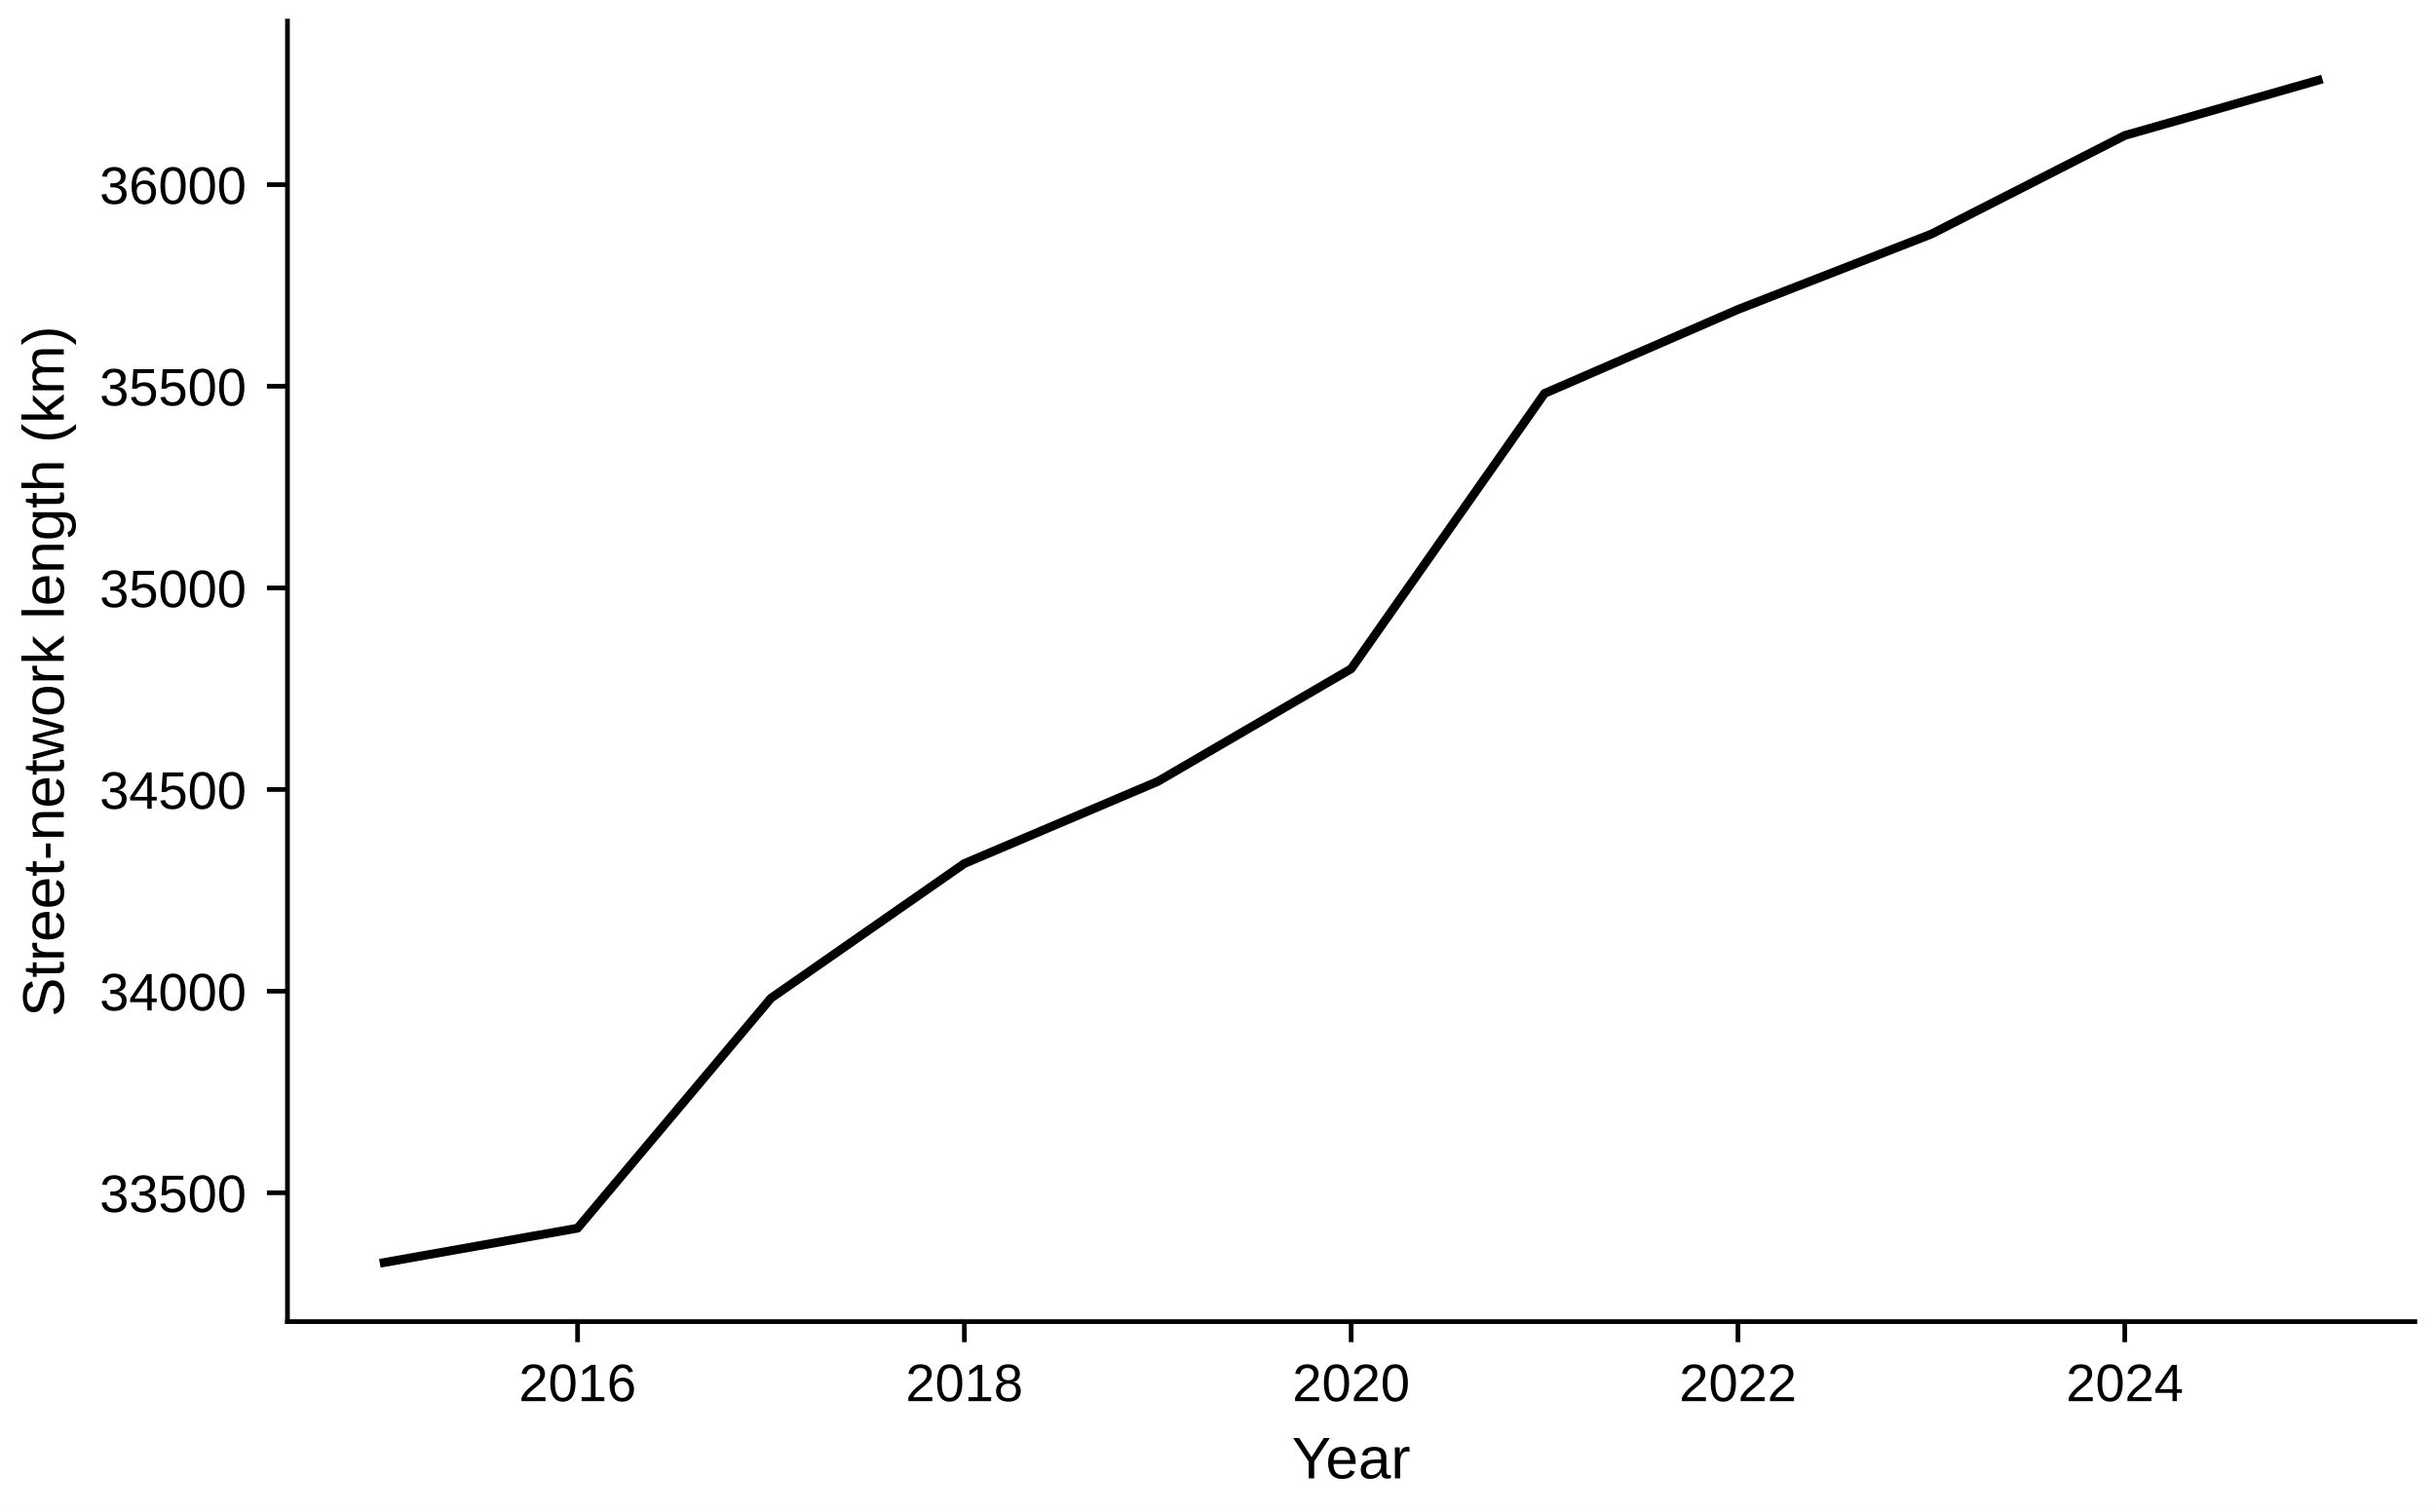
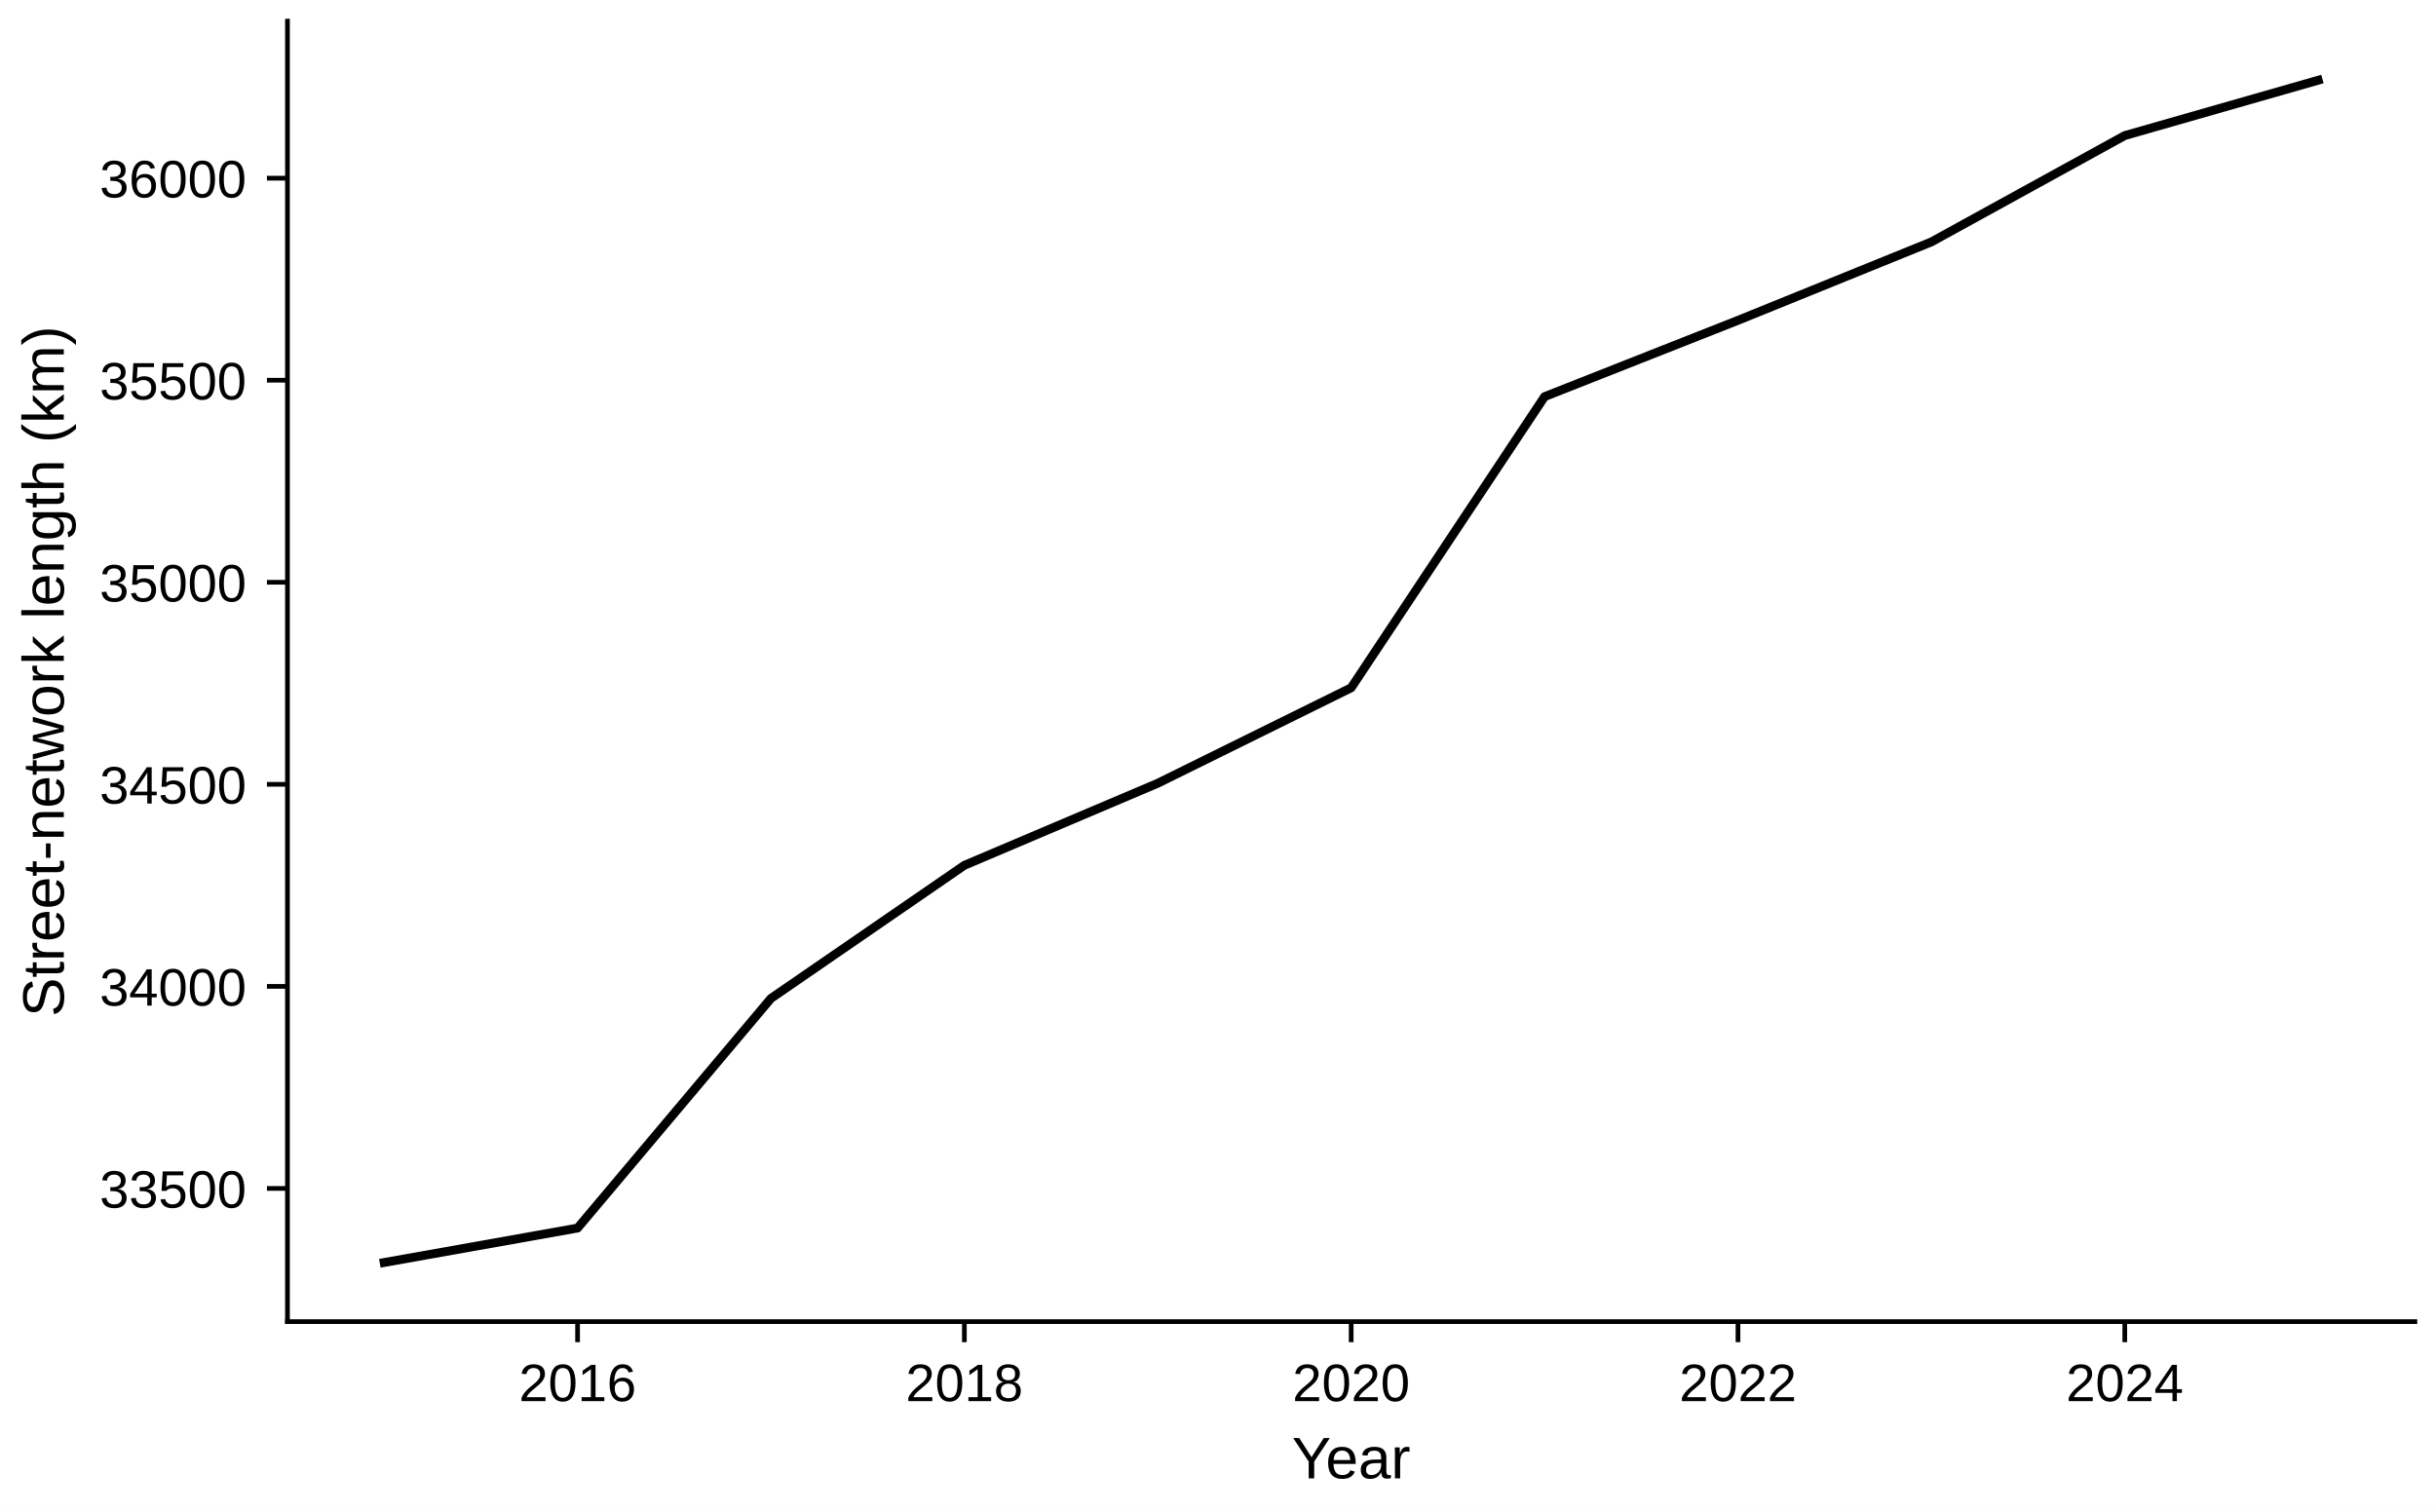
<svg xmlns="http://www.w3.org/2000/svg" xmlns:xlink="http://www.w3.org/1999/xlink" width="415.309pt" height="257.791pt" viewBox="0 0 415.309 257.791" version="1.1">
  <defs>
    <style type="text/css">*{stroke-linejoin: round; stroke-linecap: butt}</style>
  </defs>
  <g id="figure_1">
    <g id="patch_1">
      <path d="M 0 257.791  L 415.309 257.791  L 415.309 0  L 0 0  z " style="fill: #ffffff" />
    </g>
    <g id="axes_1">
      <g id="patch_2">
        <path d="M 49.009 225.36  L 411.709 225.36  L 411.709 3.6  L 49.009 3.6  z " style="fill: #ffffff" />
      </g>
      <g id="matplotlib.axis_1">
        <g id="xtick_1">
          <g id="line2d_1">
            <defs>
-               <path id="mbc52536175" d="M 0 0  L 0 3.5  " style="stroke: #000000; stroke-width: 0.8" />
+               <path id="m206e441a20" d="M 0 0  L 0 3.5  " style="stroke: #000000; stroke-width: 0.8" />
            </defs>
            <g>
-               <use xlink:href="#mbc52536175" x="98.468" y="225.36" style="stroke: #000000; stroke-width: 0.8" />
+               <use xlink:href="#m206e441a20" x="98.468" y="225.36" style="stroke: #000000; stroke-width: 0.8" />
            </g>
          </g>
          <g id="text_1">
            <text style="font-size: 9px; font-family: 'Arial', 'Helvetica', 'DejaVu Sans', sans-serif; text-anchor: middle" x="98.468" y="238.912" transform="rotate(-0 98.46827 238.9122)">2016</text>
          </g>
        </g>
        <g id="xtick_2">
          <g id="line2d_2">
            <g>
-               <use xlink:href="#mbc52536175" x="164.414" y="225.36" style="stroke: #000000; stroke-width: 0.8" />
+               <use xlink:href="#m206e441a20" x="164.414" y="225.36" style="stroke: #000000; stroke-width: 0.8" />
            </g>
          </g>
          <g id="text_2">
            <text style="font-size: 9px; font-family: 'Arial', 'Helvetica', 'DejaVu Sans', sans-serif; text-anchor: middle" x="164.414" y="238.912" transform="rotate(-0 164.4137 238.9122)">2018</text>
          </g>
        </g>
        <g id="xtick_3">
          <g id="line2d_3">
            <g>
-               <use xlink:href="#mbc52536175" x="230.359" y="225.36" style="stroke: #000000; stroke-width: 0.8" />
+               <use xlink:href="#m206e441a20" x="230.359" y="225.36" style="stroke: #000000; stroke-width: 0.8" />
            </g>
          </g>
          <g id="text_3">
            <text style="font-size: 9px; font-family: 'Arial', 'Helvetica', 'DejaVu Sans', sans-serif; text-anchor: middle" x="230.359" y="238.912" transform="rotate(-0 230.3592 238.9122)">2020</text>
          </g>
        </g>
        <g id="xtick_4">
          <g id="line2d_4">
            <g>
-               <use xlink:href="#mbc52536175" x="296.305" y="225.36" style="stroke: #000000; stroke-width: 0.8" />
+               <use xlink:href="#m206e441a20" x="296.305" y="225.36" style="stroke: #000000; stroke-width: 0.8" />
            </g>
          </g>
          <g id="text_4">
            <text style="font-size: 9px; font-family: 'Arial', 'Helvetica', 'DejaVu Sans', sans-serif; text-anchor: middle" x="296.305" y="238.912" transform="rotate(-0 296.3046 238.9122)">2022</text>
          </g>
        </g>
        <g id="xtick_5">
          <g id="line2d_5">
            <g>
-               <use xlink:href="#mbc52536175" x="362.25" y="225.36" style="stroke: #000000; stroke-width: 0.8" />
+               <use xlink:href="#m206e441a20" x="362.25" y="225.36" style="stroke: #000000; stroke-width: 0.8" />
            </g>
          </g>
          <g id="text_5">
            <text style="font-size: 9px; font-family: 'Arial', 'Helvetica', 'DejaVu Sans', sans-serif; text-anchor: middle" x="362.25" y="238.912" transform="rotate(-0 362.2501 238.9122)">2024</text>
          </g>
        </g>
        <g id="text_6">
          <text style="font-size: 10px; font-family: 'Arial', 'Helvetica', 'DejaVu Sans', sans-serif; text-anchor: middle" x="230.359" y="252.087" transform="rotate(-0 230.3592 252.0866)">Year</text>
        </g>
      </g>
      <g id="matplotlib.axis_2">
        <g id="ytick_1">
          <g id="line2d_6">
            <defs>
-               <path id="md2c5ac1e10" d="M 0 0  L -3.5 0  " style="stroke: #000000; stroke-width: 0.8" />
+               <path id="m0580d5c2e9" d="M 0 0  L -3.5 0  " style="stroke: #000000; stroke-width: 0.8" />
            </defs>
            <g>
-               <use xlink:href="#md2c5ac1e10" x="49.009" y="203.394" style="stroke: #000000; stroke-width: 0.8" />
+               <use xlink:href="#m0580d5c2e9" x="49.009" y="202.65" style="stroke: #000000; stroke-width: 0.8" />
            </g>
          </g>
          <g id="text_7">
-             <text style="font-size: 9px; font-family: 'Arial', 'Helvetica', 'DejaVu Sans', sans-serif; text-anchor: end" x="42.009" y="206.671" transform="rotate(-0 42.00918 206.6705)">33500</text>
+             <text style="font-size: 9px; font-family: 'Arial', 'Helvetica', 'DejaVu Sans', sans-serif; text-anchor: end" x="42.009" y="205.927" transform="rotate(-0 42.00918 205.9265)">33500</text>
          </g>
        </g>
        <g id="ytick_2">
          <g id="line2d_7">
            <g>
-               <use xlink:href="#md2c5ac1e10" x="49.009" y="169.012" style="stroke: #000000; stroke-width: 0.8" />
+               <use xlink:href="#m0580d5c2e9" x="49.009" y="168.197" style="stroke: #000000; stroke-width: 0.8" />
            </g>
          </g>
          <g id="text_8">
-             <text style="font-size: 9px; font-family: 'Arial', 'Helvetica', 'DejaVu Sans', sans-serif; text-anchor: end" x="42.009" y="172.288" transform="rotate(-0 42.00918 172.288)">34000</text>
+             <text style="font-size: 9px; font-family: 'Arial', 'Helvetica', 'DejaVu Sans', sans-serif; text-anchor: end" x="42.009" y="171.473" transform="rotate(-0 42.00918 171.4732)">34000</text>
          </g>
        </g>
        <g id="ytick_3">
          <g id="line2d_8">
            <g>
-               <use xlink:href="#md2c5ac1e10" x="49.009" y="134.629" style="stroke: #000000; stroke-width: 0.8" />
+               <use xlink:href="#m0580d5c2e9" x="49.009" y="133.744" style="stroke: #000000; stroke-width: 0.8" />
            </g>
          </g>
          <g id="text_9">
-             <text style="font-size: 9px; font-family: 'Arial', 'Helvetica', 'DejaVu Sans', sans-serif; text-anchor: end" x="42.009" y="137.906" transform="rotate(-0 42.00918 137.9056)">34500</text>
+             <text style="font-size: 9px; font-family: 'Arial', 'Helvetica', 'DejaVu Sans', sans-serif; text-anchor: end" x="42.009" y="137.02" transform="rotate(-0 42.00918 137.0198)">34500</text>
          </g>
        </g>
        <g id="ytick_4">
          <g id="line2d_9">
            <g>
-               <use xlink:href="#md2c5ac1e10" x="49.009" y="100.247" style="stroke: #000000; stroke-width: 0.8" />
+               <use xlink:href="#m0580d5c2e9" x="49.009" y="99.29" style="stroke: #000000; stroke-width: 0.8" />
            </g>
          </g>
          <g id="text_10">
-             <text style="font-size: 9px; font-family: 'Arial', 'Helvetica', 'DejaVu Sans', sans-serif; text-anchor: end" x="42.009" y="103.523" transform="rotate(-0 42.00918 103.5231)">35000</text>
+             <text style="font-size: 9px; font-family: 'Arial', 'Helvetica', 'DejaVu Sans', sans-serif; text-anchor: end" x="42.009" y="102.566" transform="rotate(-0 42.00918 102.5665)">35000</text>
          </g>
        </g>
        <g id="ytick_5">
          <g id="line2d_10">
            <g>
-               <use xlink:href="#md2c5ac1e10" x="49.009" y="65.865" style="stroke: #000000; stroke-width: 0.8" />
+               <use xlink:href="#m0580d5c2e9" x="49.009" y="64.837" style="stroke: #000000; stroke-width: 0.8" />
            </g>
          </g>
          <g id="text_11">
-             <text style="font-size: 9px; font-family: 'Arial', 'Helvetica', 'DejaVu Sans', sans-serif; text-anchor: end" x="42.009" y="69.141" transform="rotate(-0 42.00918 69.14066)">35500</text>
+             <text style="font-size: 9px; font-family: 'Arial', 'Helvetica', 'DejaVu Sans', sans-serif; text-anchor: end" x="42.009" y="68.113" transform="rotate(-0 42.00918 68.11311)">35500</text>
          </g>
        </g>
        <g id="ytick_6">
          <g id="line2d_11">
            <g>
-               <use xlink:href="#md2c5ac1e10" x="49.009" y="31.482" style="stroke: #000000; stroke-width: 0.8" />
+               <use xlink:href="#m0580d5c2e9" x="49.009" y="30.384" style="stroke: #000000; stroke-width: 0.8" />
            </g>
          </g>
          <g id="text_12">
-             <text style="font-size: 9px; font-family: 'Arial', 'Helvetica', 'DejaVu Sans', sans-serif; text-anchor: end" x="42.009" y="34.758" transform="rotate(-0 42.00918 34.7582)">36000</text>
+             <text style="font-size: 9px; font-family: 'Arial', 'Helvetica', 'DejaVu Sans', sans-serif; text-anchor: end" x="42.009" y="33.66" transform="rotate(-0 42.00918 33.65975)">36000</text>
          </g>
        </g>
        <g id="text_13">
          <text style="font-size: 10px; font-family: 'Arial', 'Helvetica', 'DejaVu Sans', sans-serif; text-anchor: middle" x="10.88" y="114.48" transform="rotate(-90 10.88027 114.48)">Street-network length (km)</text>
        </g>
      </g>
      <g id="line2d_12">
-         <path d="M 65.496 215.28  L 98.468 209.427  L 131.441 170.207  L 164.414 147.247  L 197.386 133.251  L 230.359 114.042  L 263.332 67.083  L 296.305 52.769  L 329.277 39.911  L 362.25 23.101  L 395.223 13.68  " clip-path="url(#p38f9a05350)" style="fill: none; stroke: #000000; stroke-width: 1.5; stroke-linecap: square" />
+         <path d="M 65.496 215.28  L 98.468 209.407  L 131.441 170.244  L 164.414 147.552  L 197.386 133.559  L 230.359 117.28  L 263.332 67.634  L 296.305 54.623  L 329.277 41.251  L 362.25 23.115  L 395.223 13.68  " clip-path="url(#p59befe379b)" style="fill: none; stroke: #000000; stroke-width: 1.5; stroke-linecap: square" />
      </g>
      <g id="patch_3">
        <path d="M 49.009 225.36  L 49.009 3.6  " style="fill: none; stroke: #000000; stroke-width: 0.8; stroke-linejoin: miter; stroke-linecap: square" />
      </g>
      <g id="patch_4">
        <path d="M 49.009 225.36  L 411.709 225.36  " style="fill: none; stroke: #000000; stroke-width: 0.8; stroke-linejoin: miter; stroke-linecap: square" />
      </g>
    </g>
  </g>
  <defs>
-     <clipPath id="p38f9a05350">
+     <clipPath id="p59befe379b">
      <rect x="49.009" y="3.6" width="362.7" height="221.76" />
    </clipPath>
  </defs>
</svg>
